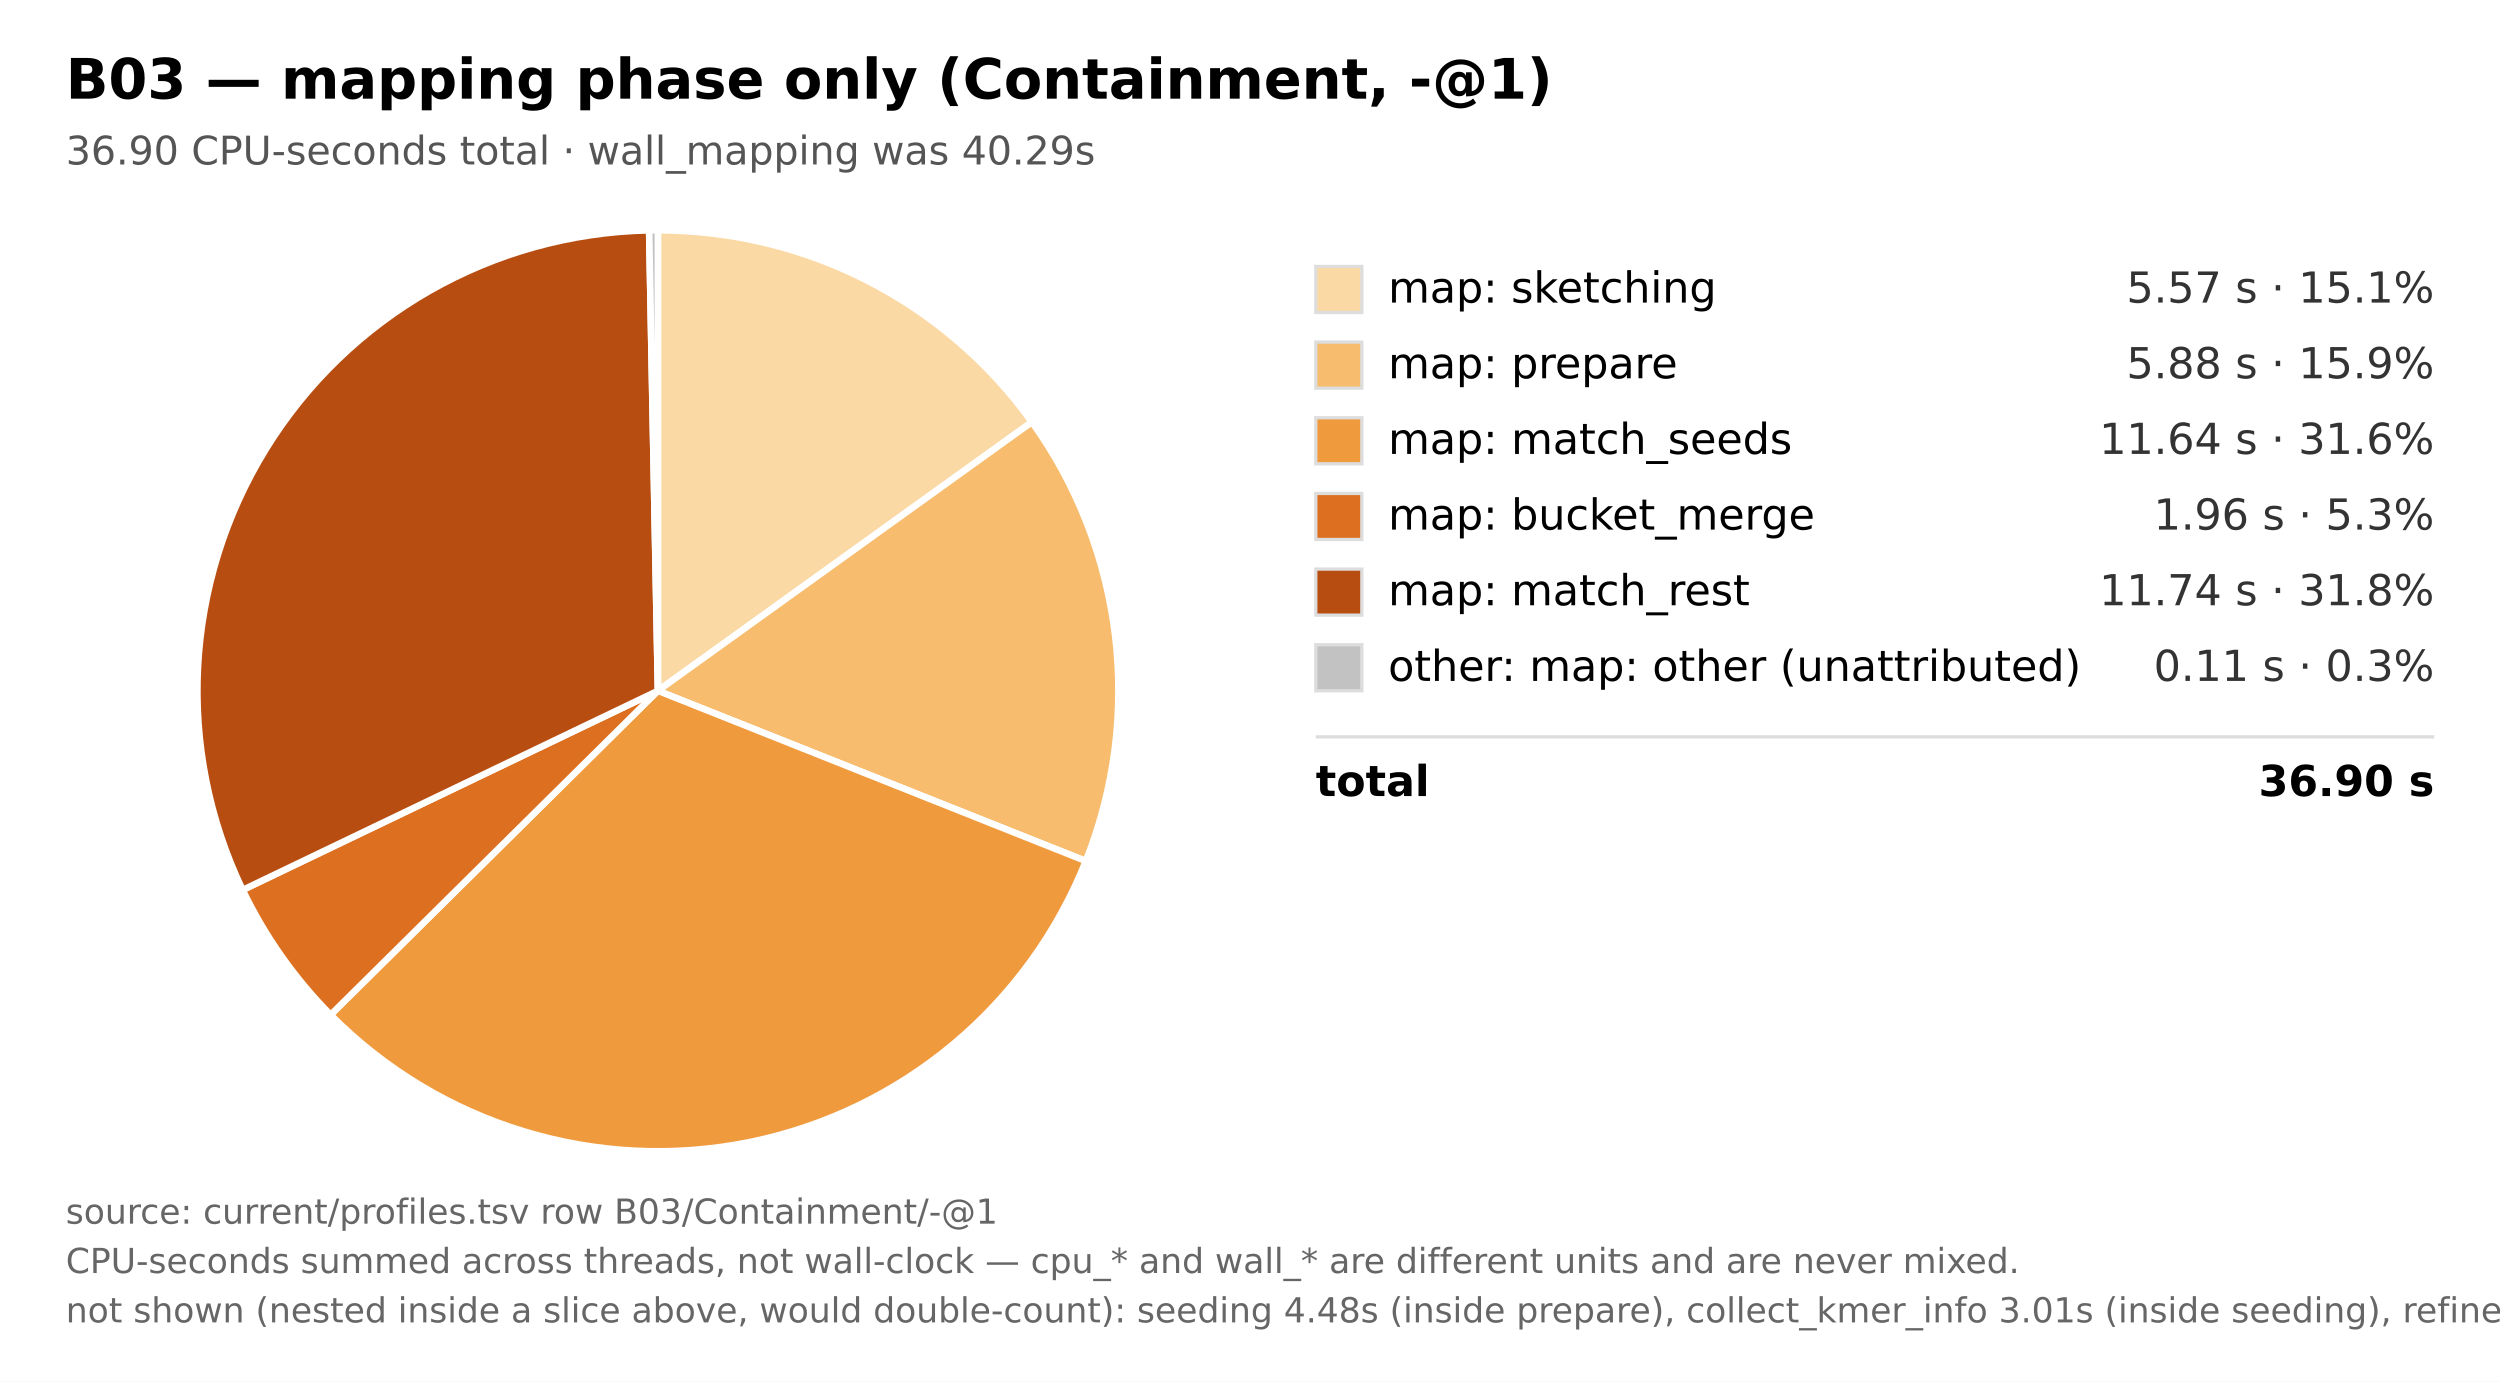
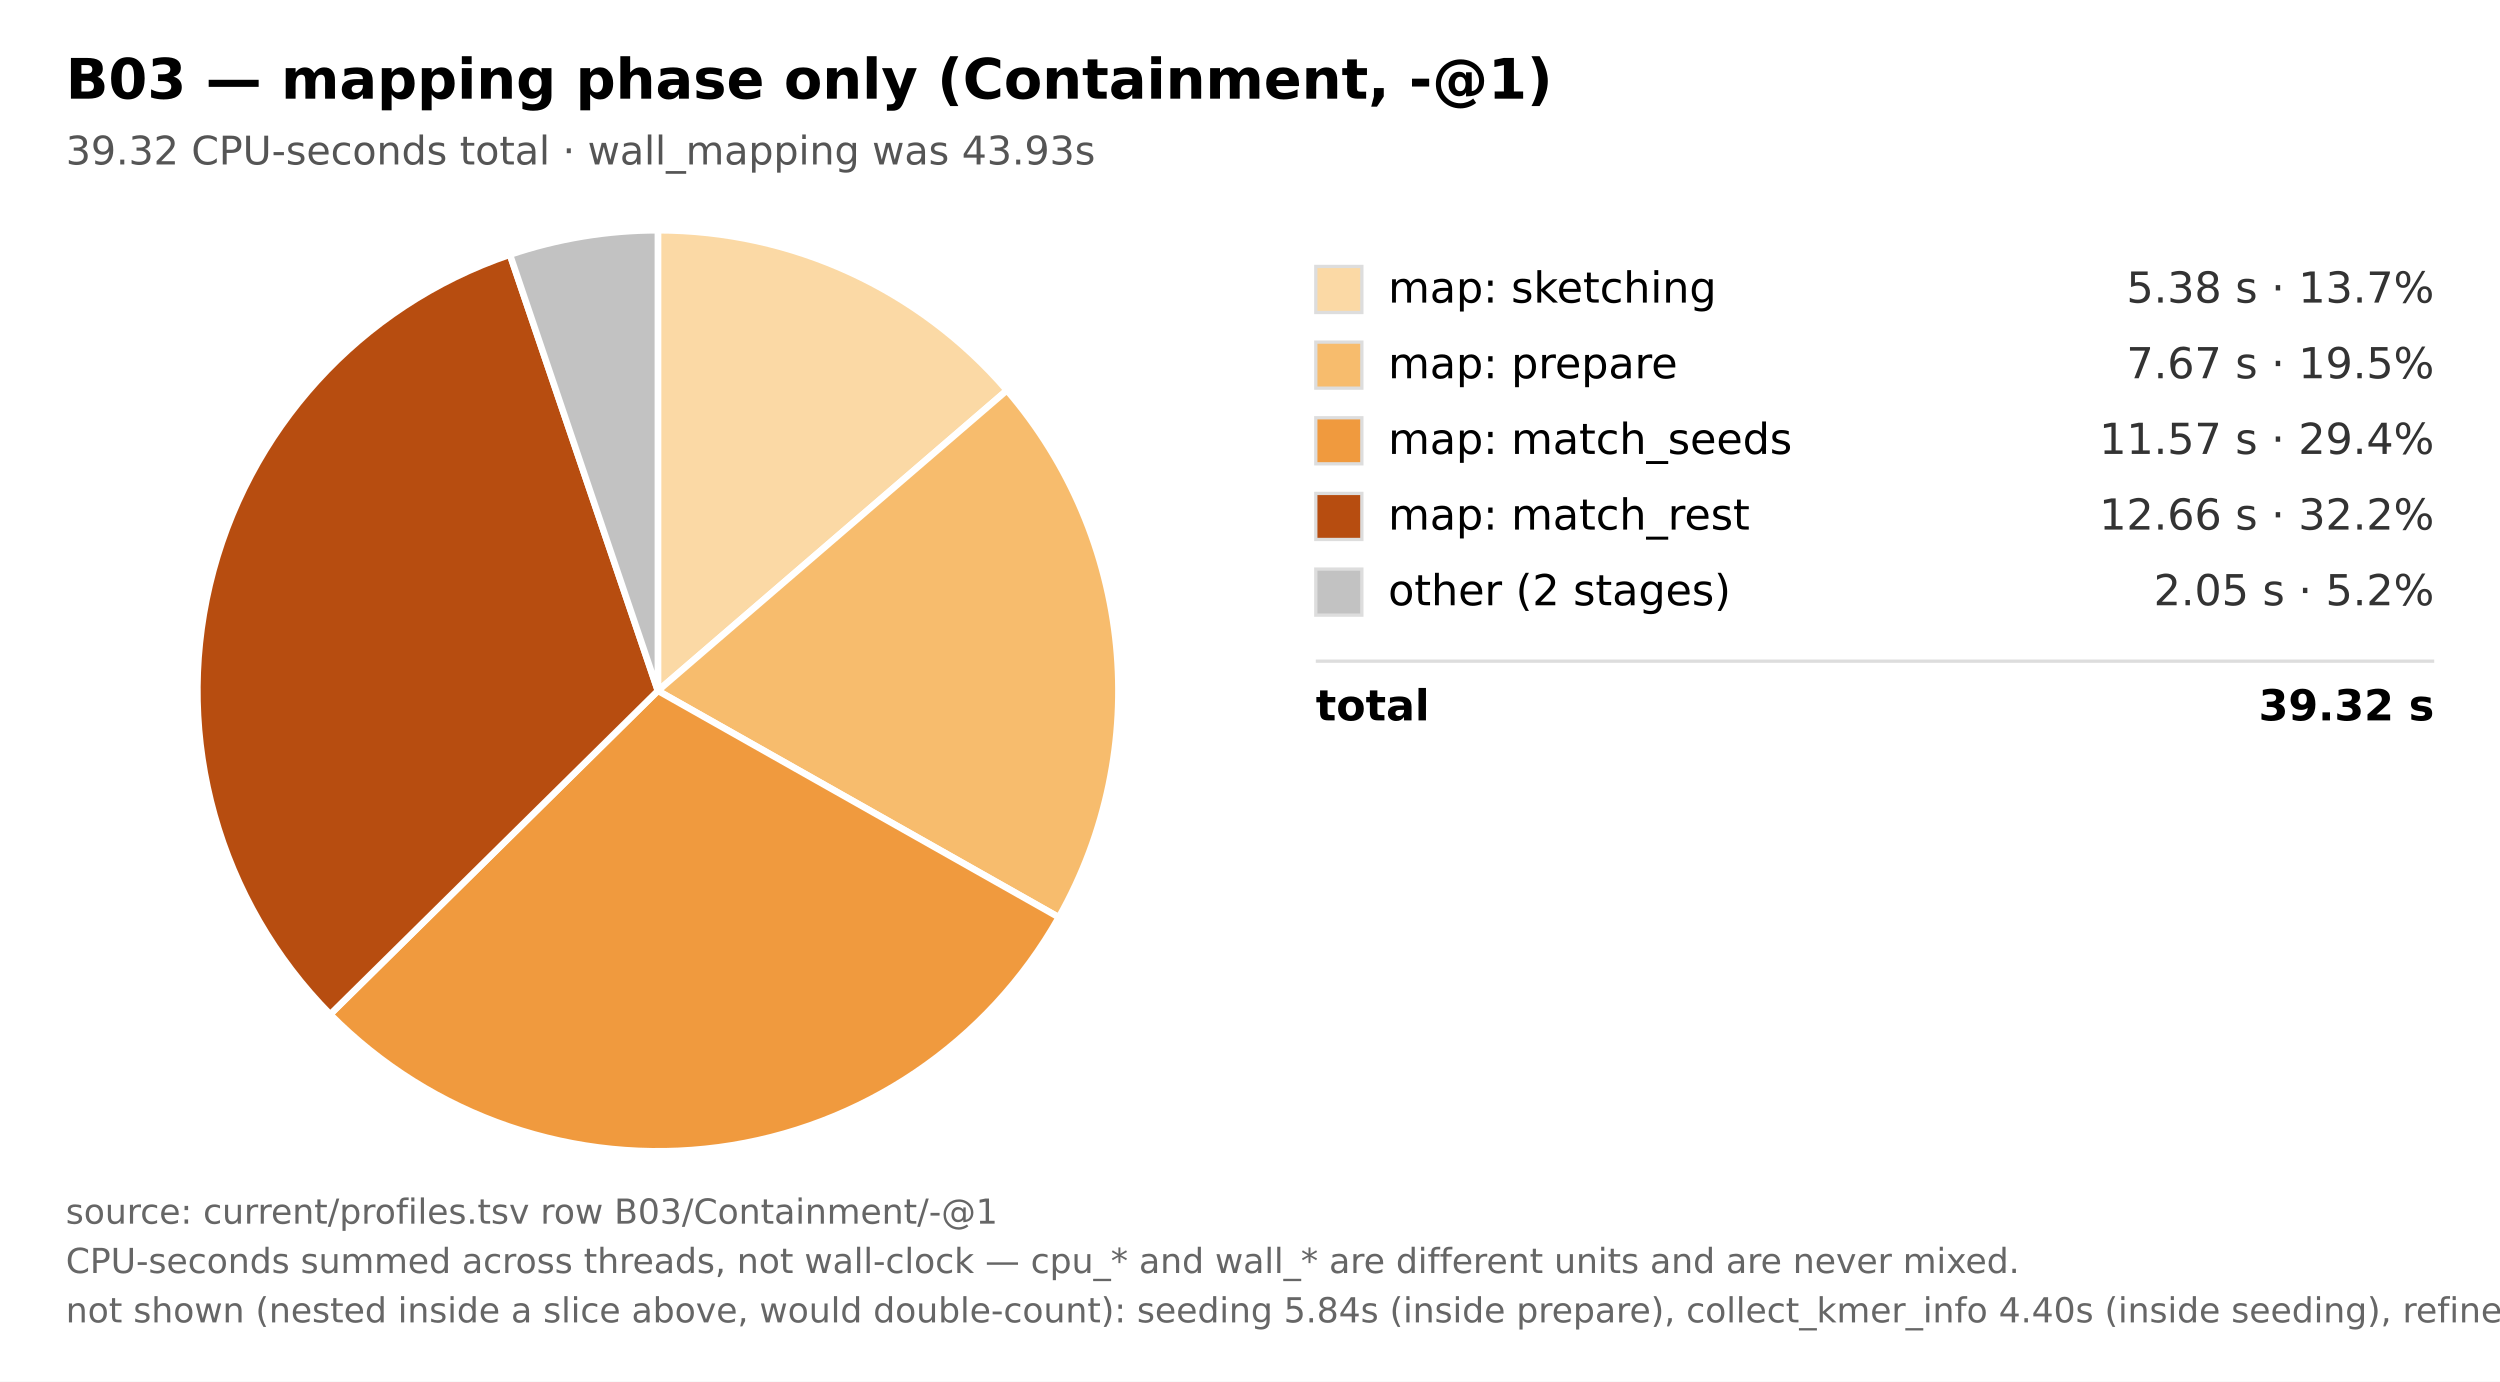
<svg xmlns="http://www.w3.org/2000/svg" width="760" height="420" viewBox="0 0 760 420" font-family="DejaVu Sans, Helvetica, Arial, sans-serif">
  <rect width="760" height="420" fill="#ffffff" />
  <text x="20" y="30" font-size="17" font-weight="bold">B03 — mapping phase only (Containment, -@1)</text>
-   <text x="20" y="50" font-size="12" fill="#555555">36.90 CPU-seconds total · wall_mapping was 40.29s</text>
-   <path d="M 200.00,210.00 L 200.00,70.00 A 140.00,140.00 0 0,1 313.69,128.30 Z" fill="#fbd9a5" stroke="#ffffff" stroke-width="2" />
-   <path d="M 200.00,210.00 L 313.69,128.30 A 140.00,140.00 0 0,1 330.08,261.76 Z" fill="#f7bc6d" stroke="#ffffff" stroke-width="2" />
-   <path d="M 200.00,210.00 L 330.08,261.76 A 140.00,140.00 0 0,1 100.52,308.50 Z" fill="#f09a3e" stroke="#ffffff" stroke-width="2" />
-   <path d="M 200.00,210.00 L 100.52,308.50 A 140.00,140.00 0 0,1 73.77,270.54 Z" fill="#dd7020" stroke="#ffffff" stroke-width="2" />
-   <path d="M 200.00,210.00 L 73.77,270.54 A 140.00,140.00 0 0,1 197.33,70.03 Z" fill="#b74d10" stroke="#ffffff" stroke-width="2" />
-   <path d="M 200.00,210.00 L 197.33,70.03 A 140.00,140.00 0 0,1 200.00,70.00 Z" fill="#c2c2c2" stroke="#ffffff" stroke-width="2" />
+   <text x="20" y="50" font-size="12" fill="#555555">39.32 CPU-seconds total · wall_mapping was 43.93s</text>
+   <path d="M 200.00,210.00 L 200.00,70.00 A 140.00,140.00 0 0,1 306.10,118.66 Z" fill="#fbd9a5" stroke="#ffffff" stroke-width="2" />
+   <path d="M 200.00,210.00 L 306.10,118.66 A 140.00,140.00 0 0,1 321.89,278.87 Z" fill="#f7bc6d" stroke="#ffffff" stroke-width="2" />
+   <path d="M 200.00,210.00 L 321.89,278.87 A 140.00,140.00 0 0,1 100.38,308.36 Z" fill="#f09a3e" stroke="#ffffff" stroke-width="2" />
+   <path d="M 200.00,210.00 L 100.38,308.36 A 140.00,140.00 0 0,1 155.02,77.42 Z" fill="#b74d10" stroke="#ffffff" stroke-width="2" />
+   <path d="M 200.00,210.00 L 155.02,77.42 A 140.00,140.00 0 0,1 200.00,70.00 Z" fill="#c2c2c2" stroke="#ffffff" stroke-width="2" />
  <rect x="400" y="81" width="14" height="14" fill="#fbd9a5" stroke="#dddddd" stroke-width="1" />
  <text x="422" y="92" font-size="13">map: sketching</text>
-   <text x="740" y="92" font-size="13" text-anchor="end" fill="#333333">5.57 s · 15.1%</text>
+   <text x="740" y="92" font-size="13" text-anchor="end" fill="#333333">5.38 s · 13.7%</text>
  <rect x="400" y="104" width="14" height="14" fill="#f7bc6d" stroke="#dddddd" stroke-width="1" />
  <text x="422" y="115" font-size="13">map: prepare</text>
-   <text x="740" y="115" font-size="13" text-anchor="end" fill="#333333">5.88 s · 15.9%</text>
+   <text x="740" y="115" font-size="13" text-anchor="end" fill="#333333">7.67 s · 19.5%</text>
  <rect x="400" y="127" width="14" height="14" fill="#f09a3e" stroke="#dddddd" stroke-width="1" />
  <text x="422" y="138" font-size="13">map: match_seeds</text>
-   <text x="740" y="138" font-size="13" text-anchor="end" fill="#333333">11.64 s · 31.6%</text>
-   <rect x="400" y="150" width="14" height="14" fill="#dd7020" stroke="#dddddd" stroke-width="1" />
-   <text x="422" y="161" font-size="13">map: bucket_merge</text>
-   <text x="740" y="161" font-size="13" text-anchor="end" fill="#333333">1.96 s · 5.3%</text>
-   <rect x="400" y="173" width="14" height="14" fill="#b74d10" stroke="#dddddd" stroke-width="1" />
-   <text x="422" y="184" font-size="13">map: match_rest</text>
-   <text x="740" y="184" font-size="13" text-anchor="end" fill="#333333">11.74 s · 31.8%</text>
-   <rect x="400" y="196" width="14" height="14" fill="#c2c2c2" stroke="#dddddd" stroke-width="1" />
-   <text x="422" y="207" font-size="13">other: map: other (unattributed)</text>
-   <text x="740" y="207" font-size="13" text-anchor="end" fill="#333333">0.11 s · 0.3%</text>
-   <line x1="400" y1="224" x2="740" y2="224" stroke="#dddddd" />
-   <text x="400" y="242" font-size="13" font-weight="bold">total</text>
-   <text x="740" y="242" font-size="13" text-anchor="end" font-weight="bold">36.90 s</text>
+   <text x="740" y="138" font-size="13" text-anchor="end" fill="#333333">11.57 s · 29.4%</text>
+   <rect x="400" y="150" width="14" height="14" fill="#b74d10" stroke="#dddddd" stroke-width="1" />
+   <text x="422" y="161" font-size="13">map: match_rest</text>
+   <text x="740" y="161" font-size="13" text-anchor="end" fill="#333333">12.66 s · 32.2%</text>
+   <rect x="400" y="173" width="14" height="14" fill="#c2c2c2" stroke="#dddddd" stroke-width="1" />
+   <text x="422" y="184" font-size="13">other (2 stages)</text>
+   <text x="740" y="184" font-size="13" text-anchor="end" fill="#333333">2.05 s · 5.2%</text>
+   <line x1="400" y1="201" x2="740" y2="201" stroke="#dddddd" />
+   <text x="400" y="219" font-size="13" font-weight="bold">total</text>
+   <text x="740" y="219" font-size="13" text-anchor="end" font-weight="bold">39.32 s</text>
  <text x="20" y="372" font-size="10.5" fill="#666666">source: current/profiles.tsv row B03/Containment/-@1</text>
  <text x="20" y="387" font-size="10.5" fill="#666666">CPU-seconds summed across threads, not wall-clock — cpu_* and wall_* are different units and are never mixed.</text>
-   <text x="20" y="402" font-size="10.5" fill="#666666">not shown (nested inside a slice above, would double-count): seeding 4.48s (inside prepare), collect_kmer_info 3.01s (inside seeding), refine 7.20s (inside match_rest)</text>
+   <text x="20" y="402" font-size="10.5" fill="#666666">not shown (nested inside a slice above, would double-count): seeding 5.84s (inside prepare), collect_kmer_info 4.40s (inside seeding), refine 7.31s (inside match_rest)</text>
</svg>
